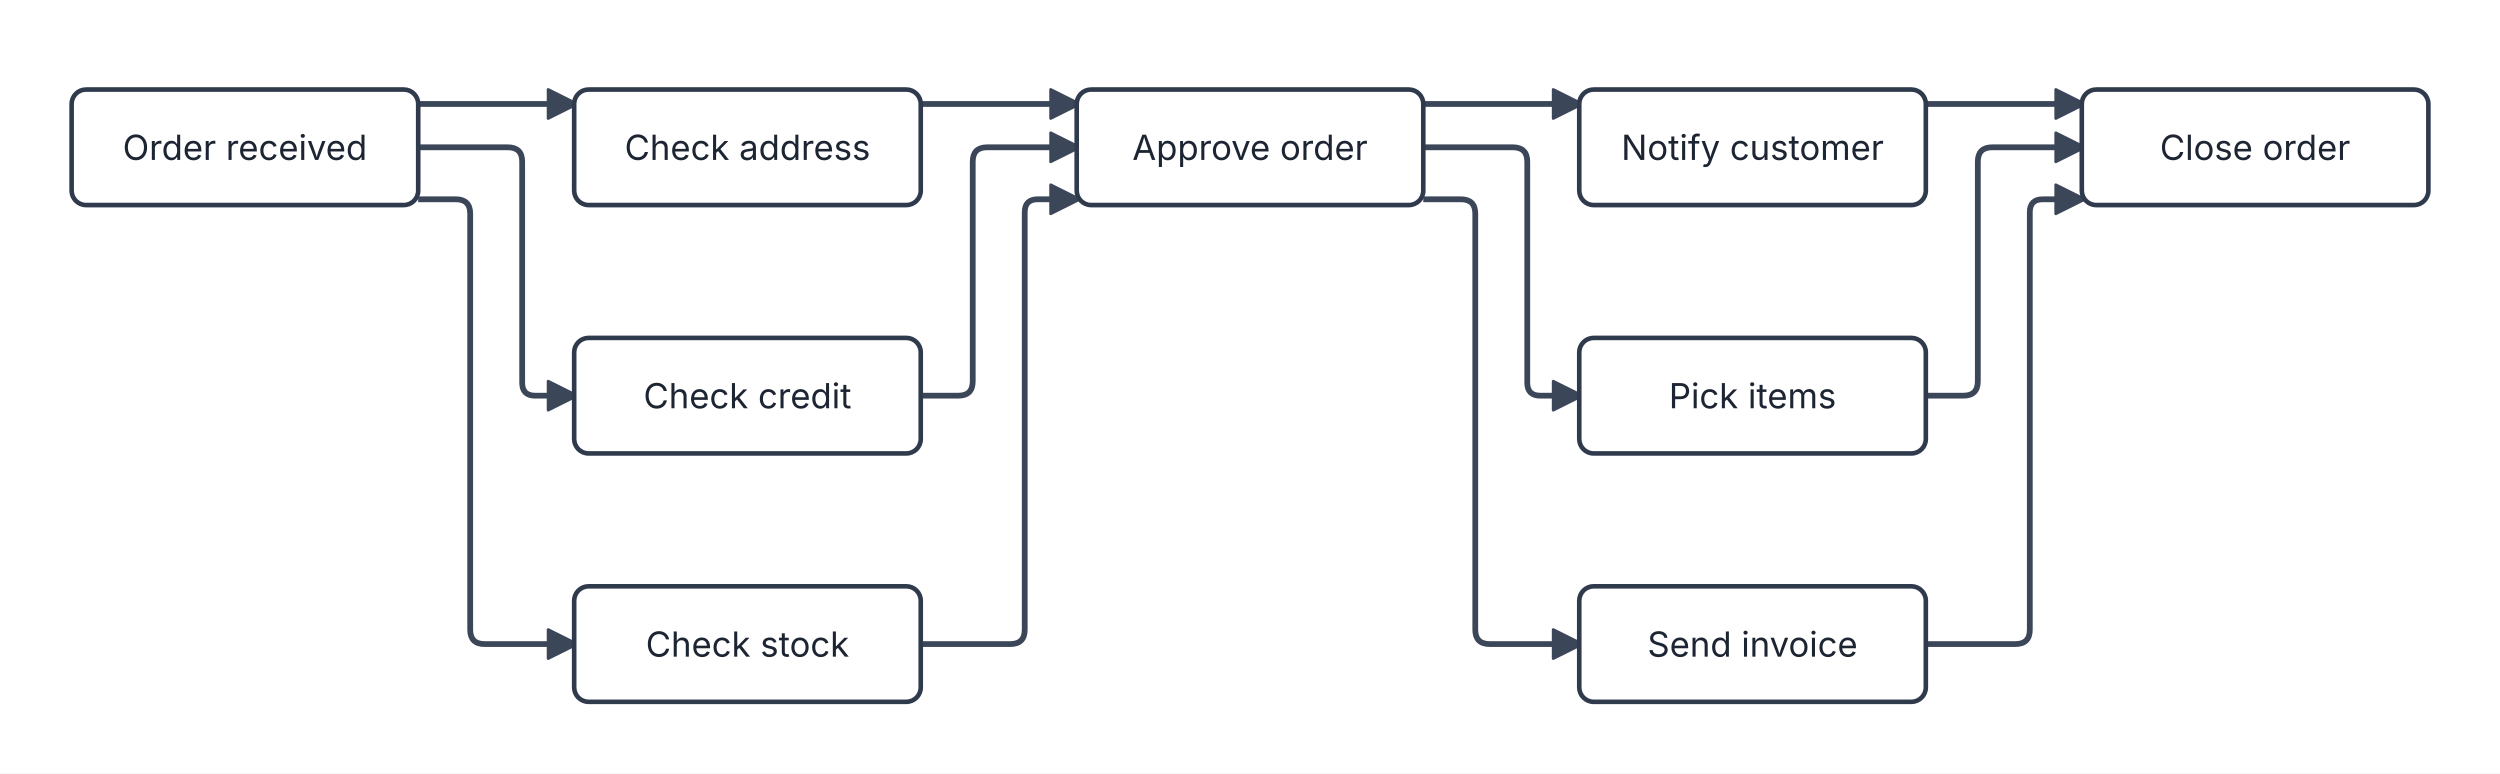
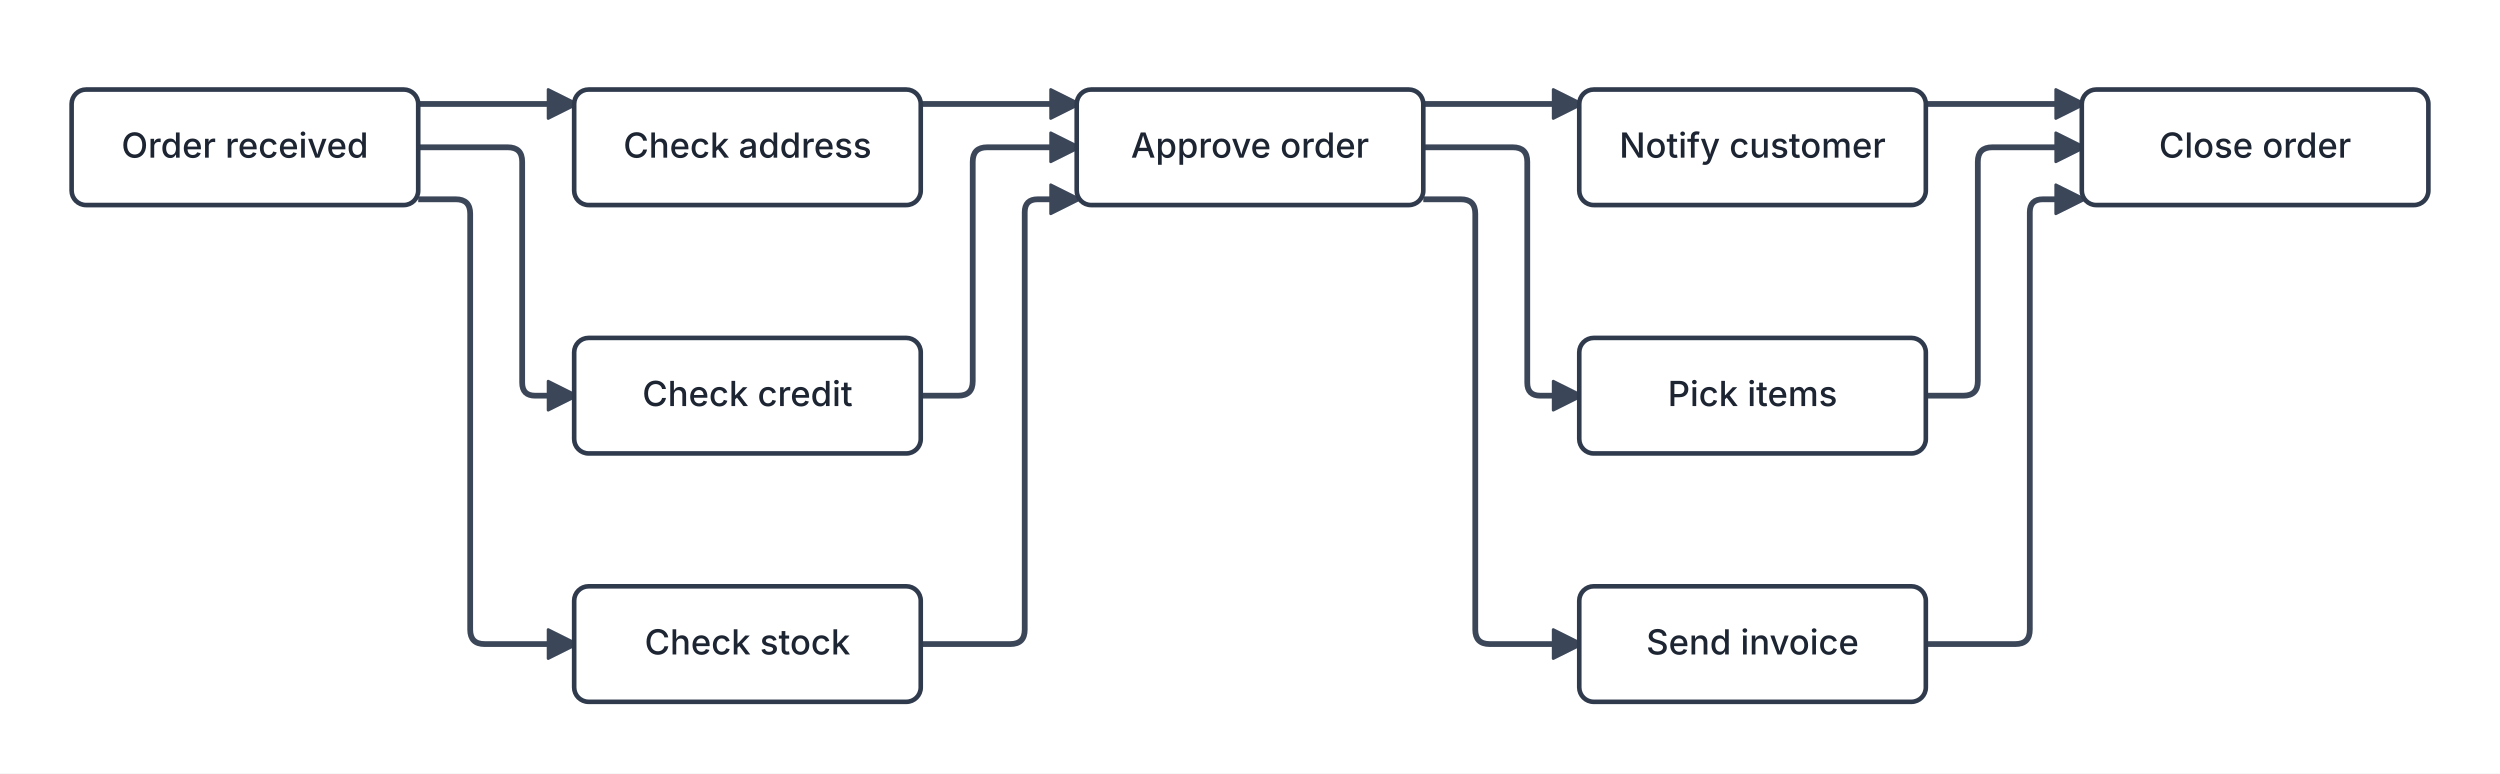
<svg xmlns="http://www.w3.org/2000/svg" viewBox="-24.80 -51.00 865.60 267.80" width="865.60" height="267.80" font-family="Inter, system-ui, -apple-system, sans-serif">
  <defs>
    <marker id="gl-mk-0" markerWidth="12.00" markerHeight="12.00" viewBox="0 0 12.00 12" orient="auto" refX="1.00" refY="6" markerUnits="userSpaceOnUse">
      <path d="M 1,1 L 11,6 L 1,11 Z" fill="#3b4658" stroke="#3b4658" stroke-linejoin="round" />
    </marker>
  </defs>
  <rect x="-24.80" y="-51.00" width="865.60" height="267.80" fill="#ffffff" />
  <g id="edges">
    <path d="M 120.00,18.00 L 133.00,18.00 Q 138.00,18.00 138.00,23.00 L 138.00,167.00 Q 138.00,172.00 143.00,172.00 L 165.00,172.00" fill="none" stroke="#3b4658" stroke-width="2.00" marker-end="url(#gl-mk-0)" />
    <path d="M 120.00,0.00 L 151.00,0.00 Q 156.00,0.00 156.00,5.00 L 156.00,81.50 Q 156.00,86.00 160.50,86.00 L 165.00,86.00" fill="none" stroke="#3b4658" stroke-width="2.00" marker-end="url(#gl-mk-0)" />
    <path d="M 120.00,-15.00 L 165.00,-15.00" fill="none" stroke="#3b4658" stroke-width="2.00" marker-end="url(#gl-mk-0)" />
    <path d="M 294.00,172.00 L 325.00,172.00 Q 330.00,172.00 330.00,167.00 L 330.00,22.50 Q 330.00,18.00 334.50,18.00 L 339.00,18.00" fill="none" stroke="#3b4658" stroke-width="2.00" marker-end="url(#gl-mk-0)" />
    <path d="M 294.00,86.00 L 307.00,86.00 Q 312.00,86.00 312.00,81.00 L 312.00,5.00 Q 312.00,0.00 317.00,0.00 L 339.00,0.00" fill="none" stroke="#3b4658" stroke-width="2.00" marker-end="url(#gl-mk-0)" />
    <path d="M 294.00,-15.00 L 339.00,-15.00" fill="none" stroke="#3b4658" stroke-width="2.00" marker-end="url(#gl-mk-0)" />
    <path d="M 468.00,0.00 L 499.00,0.00 Q 504.00,0.00 504.00,5.00 L 504.00,81.50 Q 504.00,86.00 508.50,86.00 L 513.00,86.00" fill="none" stroke="#3b4658" stroke-width="2.00" marker-end="url(#gl-mk-0)" />
    <path d="M 468.00,18.00 L 481.00,18.00 Q 486.00,18.00 486.00,23.00 L 486.00,167.00 Q 486.00,172.00 491.00,172.00 L 513.00,172.00" fill="none" stroke="#3b4658" stroke-width="2.00" marker-end="url(#gl-mk-0)" />
    <path d="M 468.00,-15.00 L 513.00,-15.00" fill="none" stroke="#3b4658" stroke-width="2.00" marker-end="url(#gl-mk-0)" />
    <path d="M 642.00,86.00 L 655.00,86.00 Q 660.00,86.00 660.00,81.00 L 660.00,5.00 Q 660.00,0.00 665.00,0.00 L 687.00,0.00" fill="none" stroke="#3b4658" stroke-width="2.00" marker-end="url(#gl-mk-0)" />
    <path d="M 642.00,172.00 L 673.00,172.00 Q 678.00,172.00 678.00,167.00 L 678.00,22.50 Q 678.00,18.00 682.50,18.00 L 687.00,18.00" fill="none" stroke="#3b4658" stroke-width="2.00" marker-end="url(#gl-mk-0)" />
    <path d="M 642.00,-15.00 L 687.00,-15.00" fill="none" stroke="#3b4658" stroke-width="2.00" marker-end="url(#gl-mk-0)" />
  </g>
  <g id="nodes">
    <rect x="0.00" y="-20.00" width="120.00" height="40.00" rx="5.00" fill="#ffffff" stroke="#2f3a4d" stroke-width="1.60" />
-     <text x="60.00" y="0.00" text-anchor="middle" dominant-baseline="central" font-size="12.00" font-weight="500.00" fill="#1d2533">Order received</text>
+     <text x="60.00" y="3.60" text-anchor="middle" font-size="12.00" font-weight="500" fill="#1d2533">Order received</text>
    <rect x="174.00" y="152.00" width="120.00" height="40.00" rx="5.00" fill="#ffffff" stroke="#2f3a4d" stroke-width="1.60" />
-     <text x="234.00" y="172.00" text-anchor="middle" dominant-baseline="central" font-size="12.00" font-weight="500.00" fill="#1d2533">Check stock</text>
+     <text x="234.00" y="175.60" text-anchor="middle" font-size="12.00" font-weight="500" fill="#1d2533">Check stock</text>
    <rect x="174.00" y="66.00" width="120.00" height="40.00" rx="5.00" fill="#ffffff" stroke="#2f3a4d" stroke-width="1.60" />
-     <text x="234.00" y="86.00" text-anchor="middle" dominant-baseline="central" font-size="12.00" font-weight="500.00" fill="#1d2533">Check credit</text>
+     <text x="234.00" y="89.60" text-anchor="middle" font-size="12.00" font-weight="500" fill="#1d2533">Check credit</text>
    <rect x="174.00" y="-20.00" width="120.00" height="40.00" rx="5.00" fill="#ffffff" stroke="#2f3a4d" stroke-width="1.60" />
-     <text x="234.00" y="0.00" text-anchor="middle" dominant-baseline="central" font-size="12.00" font-weight="500.00" fill="#1d2533">Check address</text>
+     <text x="234.00" y="3.60" text-anchor="middle" font-size="12.00" font-weight="500" fill="#1d2533">Check address</text>
    <rect x="348.00" y="-20.00" width="120.00" height="40.00" rx="5.00" fill="#ffffff" stroke="#2f3a4d" stroke-width="1.60" />
-     <text x="408.00" y="0.00" text-anchor="middle" dominant-baseline="central" font-size="12.00" font-weight="500.00" fill="#1d2533">Approve order</text>
+     <text x="408.00" y="3.60" text-anchor="middle" font-size="12.00" font-weight="500" fill="#1d2533">Approve order</text>
    <rect x="522.00" y="66.00" width="120.00" height="40.00" rx="5.00" fill="#ffffff" stroke="#2f3a4d" stroke-width="1.60" />
-     <text x="582.00" y="86.00" text-anchor="middle" dominant-baseline="central" font-size="12.00" font-weight="500.00" fill="#1d2533">Pick items</text>
+     <text x="582.00" y="89.60" text-anchor="middle" font-size="12.00" font-weight="500" fill="#1d2533">Pick items</text>
    <rect x="522.00" y="152.00" width="120.00" height="40.00" rx="5.00" fill="#ffffff" stroke="#2f3a4d" stroke-width="1.60" />
-     <text x="582.00" y="172.00" text-anchor="middle" dominant-baseline="central" font-size="12.00" font-weight="500.00" fill="#1d2533">Send invoice</text>
+     <text x="582.00" y="175.60" text-anchor="middle" font-size="12.00" font-weight="500" fill="#1d2533">Send invoice</text>
    <rect x="522.00" y="-20.00" width="120.00" height="40.00" rx="5.00" fill="#ffffff" stroke="#2f3a4d" stroke-width="1.60" />
-     <text x="582.00" y="0.00" text-anchor="middle" dominant-baseline="central" font-size="12.00" font-weight="500.00" fill="#1d2533">Notify customer</text>
+     <text x="582.00" y="3.60" text-anchor="middle" font-size="12.00" font-weight="500" fill="#1d2533">Notify customer</text>
    <rect x="696.00" y="-20.00" width="120.00" height="40.00" rx="5.00" fill="#ffffff" stroke="#2f3a4d" stroke-width="1.60" />
-     <text x="756.00" y="0.00" text-anchor="middle" dominant-baseline="central" font-size="12.00" font-weight="500.00" fill="#1d2533">Close order</text>
+     <text x="756.00" y="3.60" text-anchor="middle" font-size="12.00" font-weight="500" fill="#1d2533">Close order</text>
  </g>
</svg>
